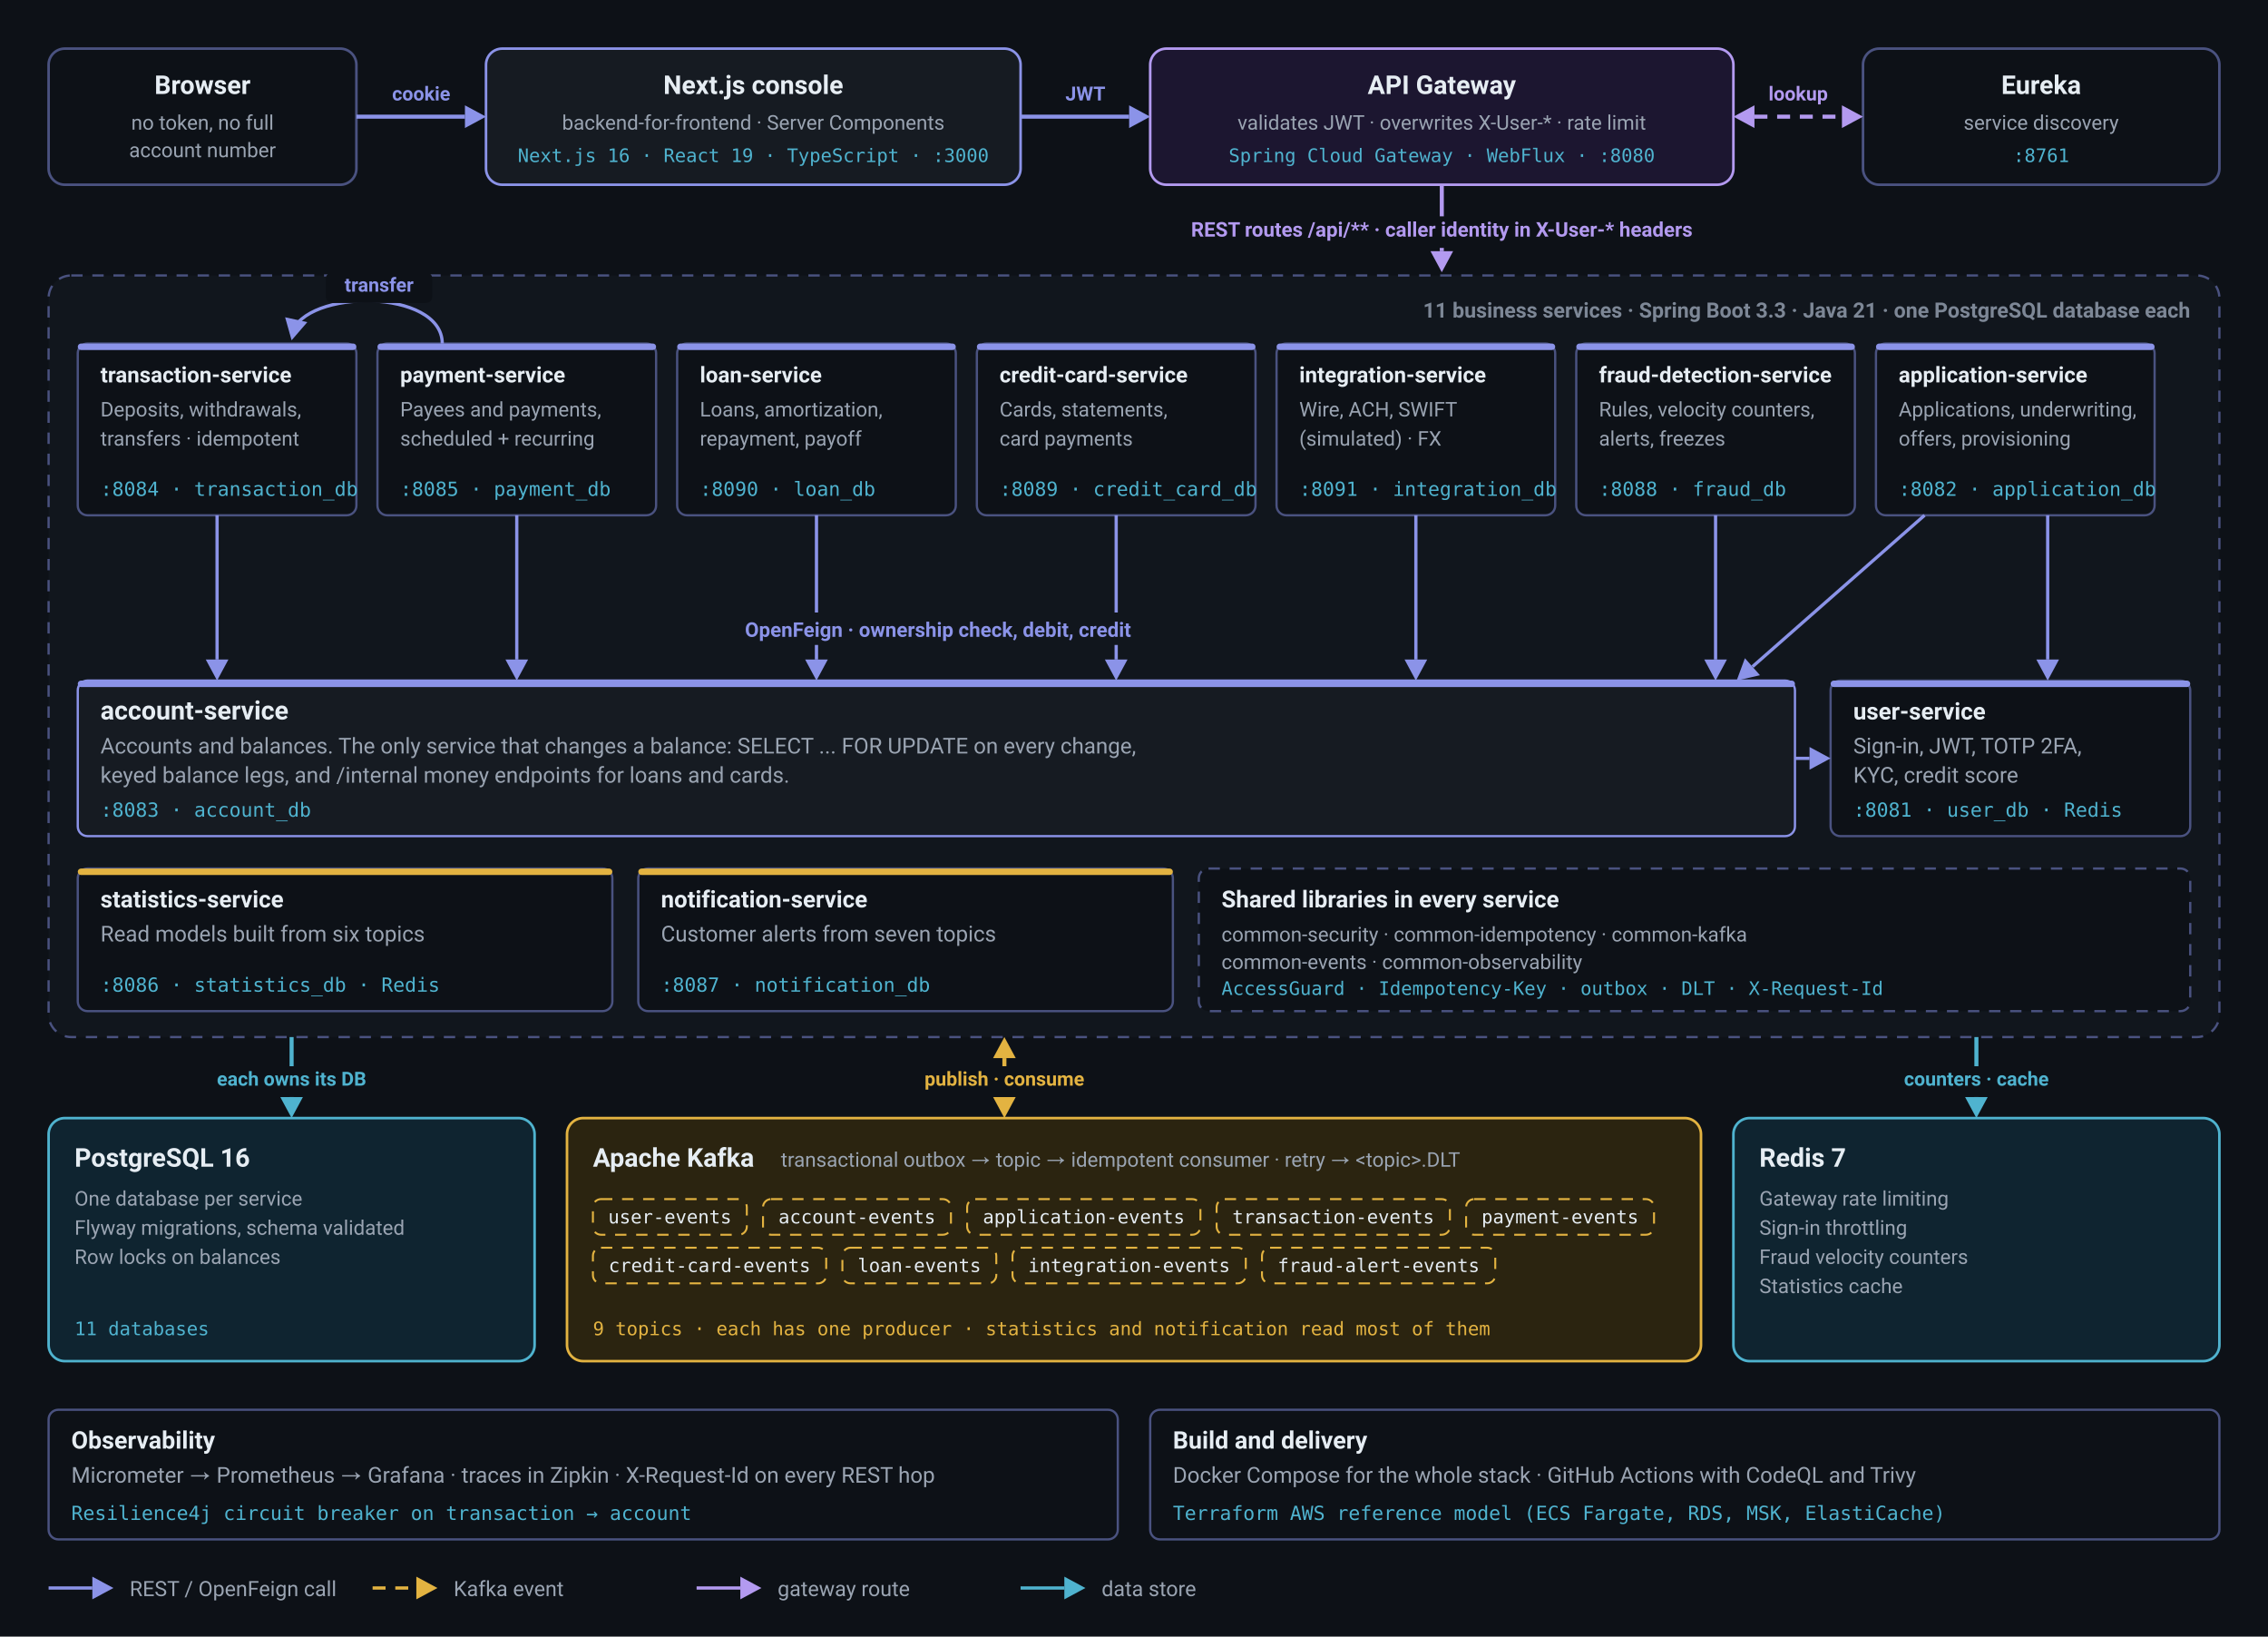
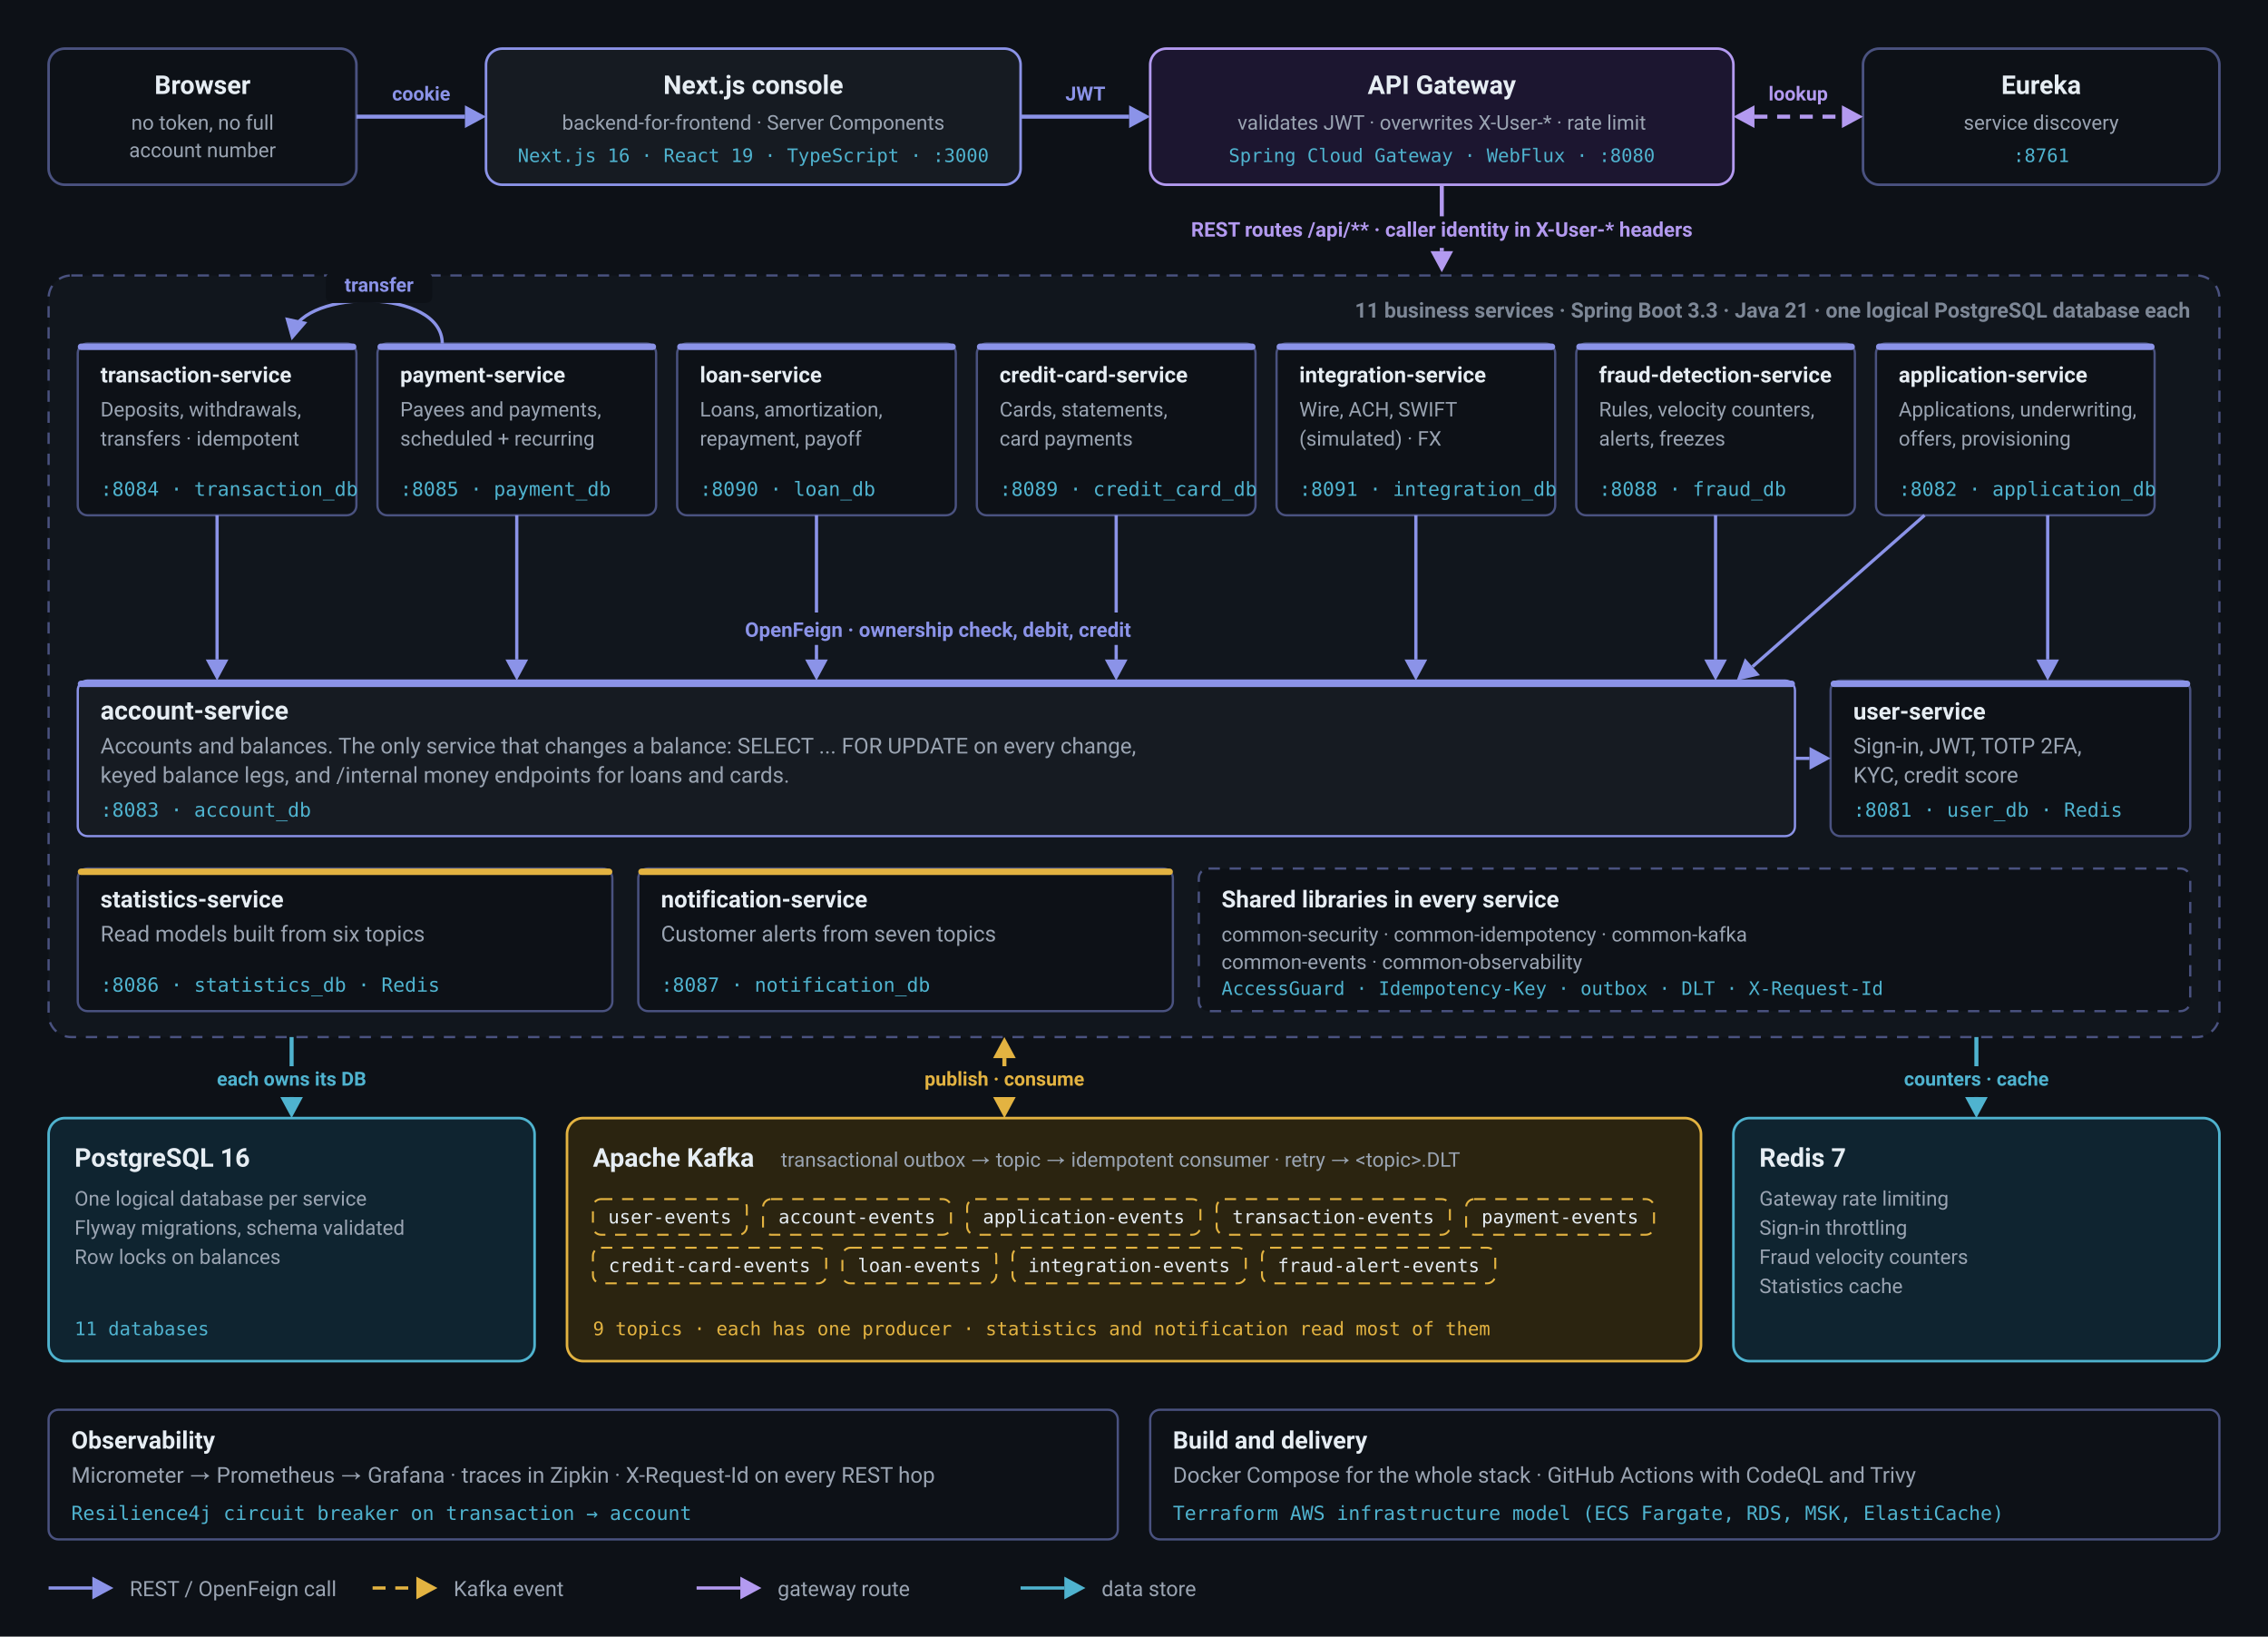
<svg xmlns="http://www.w3.org/2000/svg" viewBox="0 0 1400 1010" width="1400" height="1010" role="img" aria-label="Northbank architecture: browser, Next.js console, API gateway and Eureka; eleven Spring Boot services with their ports and databases, the OpenFeign calls into account-service and user-service, and the shared libraries; PostgreSQL with one database per service, Apache Kafka with its nine topics, Redis, observability, and build and delivery">
  <style>text{font-family:-apple-system,"Segoe UI",Roboto,Helvetica,Arial,sans-serif}</style>
  <rect width="1400" height="1010" fill="#0d1117" />
  <rect x="30" y="30" width="190" height="84" rx="10" fill="#0d1117" stroke="#4a5280" stroke-width="1.6" />
  <text x="125.0" y="58" font-size="16" font-weight="700" fill="#e6edf3" text-anchor="middle">Browser</text>
  <text x="125.0" y="80" font-size="12.5" font-weight="400" fill="#9aa4b2" text-anchor="middle">no token, no full</text>
  <text x="125.0" y="97" font-size="12.5" font-weight="400" fill="#9aa4b2" text-anchor="middle">account number</text>
  <rect x="300" y="30" width="330" height="84" rx="10" fill="#161b22" stroke="#8b93e8" stroke-width="1.6" />
  <text x="465.0" y="58" font-size="16" font-weight="700" fill="#e6edf3" text-anchor="middle">Next.js console</text>
  <text x="465.0" y="80" font-size="12.5" font-weight="400" fill="#9aa4b2" text-anchor="middle">backend-for-frontend · Server Components</text>
  <text x="465.0" y="100" font-size="11.5" font-weight="400" fill="#4fb3cf" text-anchor="middle" style="font-family:ui-monospace,SFMono-Regular,Consolas,Menlo,monospace">Next.js 16 · React 19 · TypeScript · :3000</text>
  <rect x="710" y="30" width="360" height="84" rx="10" fill="#1c1630" stroke="#b39af0" stroke-width="1.6" />
  <text x="890.0" y="58" font-size="16" font-weight="700" fill="#e6edf3" text-anchor="middle">API Gateway</text>
  <text x="890.0" y="80" font-size="12.5" font-weight="400" fill="#9aa4b2" text-anchor="middle">validates JWT · overwrites X-User-* · rate limit</text>
  <text x="890.0" y="100" font-size="11.5" font-weight="400" fill="#4fb3cf" text-anchor="middle" style="font-family:ui-monospace,SFMono-Regular,Consolas,Menlo,monospace">Spring Cloud Gateway · WebFlux · :8080</text>
  <rect x="1150" y="30" width="220" height="84" rx="10" fill="#0d1117" stroke="#4a5280" stroke-width="1.6" />
  <text x="1260.0" y="58" font-size="16" font-weight="700" fill="#e6edf3" text-anchor="middle">Eureka</text>
  <text x="1260.0" y="80" font-size="12.5" font-weight="400" fill="#9aa4b2" text-anchor="middle">service discovery</text>
  <text x="1260.0" y="100" font-size="11.5" font-weight="400" fill="#4fb3cf" text-anchor="middle" style="font-family:ui-monospace,SFMono-Regular,Consolas,Menlo,monospace">:8761</text>
  <path d="M300.0,72.0 L287.0,65.0 L287.0,79.0 z" fill="#8b93e8" />
  <path d="M220.0,72.0 L287.0,72.0" fill="none" stroke="#8b93e8" stroke-width="2.5" />
  <text x="260" y="62" font-size="12" font-weight="600" fill="#8b93e8" text-anchor="middle">cookie</text>
  <path d="M710.0,72.0 L697.0,65.0 L697.0,79.0 z" fill="#8b93e8" />
  <path d="M630.0,72.0 L697.0,72.0" fill="none" stroke="#8b93e8" stroke-width="2.5" />
  <text x="670" y="62" font-size="12" font-weight="600" fill="#8b93e8" text-anchor="middle">JWT</text>
  <path d="M1150.0,72.0 L1137.0,65.0 L1137.0,79.0 z" fill="#b39af0" />
  <path d="M1070.0,72.0 L1083.0,79.0 L1083.0,65.0 z" fill="#b39af0" />
  <path d="M1083.0,72.0 L1137.0,72.0" fill="none" stroke="#b39af0" stroke-width="2.5" stroke-dasharray="8 6" />
  <text x="1110" y="62" font-size="12" font-weight="600" fill="#b39af0" text-anchor="middle">lookup</text>
  <path d="M890.0,168.0 L897.0,155.0 L883.0,155.0 z" fill="#b39af0" />
  <path d="M890.0,114.0 L890.0,155.0" fill="none" stroke="#b39af0" stroke-width="2.5" />
  <rect x="684.5" y="133.5" width="411" height="19.5" rx="4" fill="#0d1117" stroke="none" stroke-width="0" />
  <text x="890" y="146" font-size="12.5" font-weight="600" fill="#b39af0" text-anchor="middle">REST routes /api/** · caller identity in X-User-* headers</text>
  <rect x="30" y="170" width="1340" height="470" rx="14" fill="#11161d" stroke="#4a5280" stroke-width="1.4" stroke-dasharray="7 6" />
-   <text x="1352" y="196" font-size="13" font-weight="600" fill="#7d8796" text-anchor="end">11 business services · Spring Boot 3.3 · Java 21 · one PostgreSQL database each</text>
+   <text x="1352" y="196" font-size="13" font-weight="600" fill="#7d8796" text-anchor="end">11 business services · Spring Boot 3.3 · Java 21 · one logical PostgreSQL database each</text>
  <rect x="48" y="212" width="172" height="106" rx="6" fill="#0d1117" stroke="#4a5280" stroke-width="1.4" />
  <rect x="48" y="212" width="172" height="4" rx="2" fill="#8b93e8" />
  <text x="62" y="236" font-size="13.5" font-weight="700" fill="#e6edf3" text-anchor="start">transaction-service</text>
  <text x="62" y="257" font-size="12.5" font-weight="400" fill="#9aa4b2" text-anchor="start">Deposits, withdrawals,</text>
  <text x="62" y="275" font-size="12.5" font-weight="400" fill="#9aa4b2" text-anchor="start">transfers · idempotent</text>
  <text x="62" y="306" font-size="12" font-weight="400" fill="#4fb3cf" text-anchor="start" style="font-family:ui-monospace,SFMono-Regular,Consolas,Menlo,monospace">:8084 · transaction_db</text>
  <rect x="233" y="212" width="172" height="106" rx="6" fill="#0d1117" stroke="#4a5280" stroke-width="1.4" />
  <rect x="233" y="212" width="172" height="4" rx="2" fill="#8b93e8" />
  <text x="247" y="236" font-size="13.5" font-weight="700" fill="#e6edf3" text-anchor="start">payment-service</text>
  <text x="247" y="257" font-size="12.5" font-weight="400" fill="#9aa4b2" text-anchor="start">Payees and payments,</text>
  <text x="247" y="275" font-size="12.5" font-weight="400" fill="#9aa4b2" text-anchor="start">scheduled + recurring</text>
  <text x="247" y="306" font-size="12" font-weight="400" fill="#4fb3cf" text-anchor="start" style="font-family:ui-monospace,SFMono-Regular,Consolas,Menlo,monospace">:8085 · payment_db</text>
  <rect x="418" y="212" width="172" height="106" rx="6" fill="#0d1117" stroke="#4a5280" stroke-width="1.4" />
  <rect x="418" y="212" width="172" height="4" rx="2" fill="#8b93e8" />
  <text x="432" y="236" font-size="13.5" font-weight="700" fill="#e6edf3" text-anchor="start">loan-service</text>
  <text x="432" y="257" font-size="12.5" font-weight="400" fill="#9aa4b2" text-anchor="start">Loans, amortization,</text>
  <text x="432" y="275" font-size="12.5" font-weight="400" fill="#9aa4b2" text-anchor="start">repayment, payoff</text>
  <text x="432" y="306" font-size="12" font-weight="400" fill="#4fb3cf" text-anchor="start" style="font-family:ui-monospace,SFMono-Regular,Consolas,Menlo,monospace">:8090 · loan_db</text>
  <rect x="603" y="212" width="172" height="106" rx="6" fill="#0d1117" stroke="#4a5280" stroke-width="1.4" />
  <rect x="603" y="212" width="172" height="4" rx="2" fill="#8b93e8" />
  <text x="617" y="236" font-size="13.5" font-weight="700" fill="#e6edf3" text-anchor="start">credit-card-service</text>
  <text x="617" y="257" font-size="12.5" font-weight="400" fill="#9aa4b2" text-anchor="start">Cards, statements,</text>
  <text x="617" y="275" font-size="12.5" font-weight="400" fill="#9aa4b2" text-anchor="start">card payments</text>
  <text x="617" y="306" font-size="12" font-weight="400" fill="#4fb3cf" text-anchor="start" style="font-family:ui-monospace,SFMono-Regular,Consolas,Menlo,monospace">:8089 · credit_card_db</text>
  <rect x="788" y="212" width="172" height="106" rx="6" fill="#0d1117" stroke="#4a5280" stroke-width="1.4" />
  <rect x="788" y="212" width="172" height="4" rx="2" fill="#8b93e8" />
  <text x="802" y="236" font-size="13.5" font-weight="700" fill="#e6edf3" text-anchor="start">integration-service</text>
  <text x="802" y="257" font-size="12.5" font-weight="400" fill="#9aa4b2" text-anchor="start">Wire, ACH, SWIFT</text>
  <text x="802" y="275" font-size="12.5" font-weight="400" fill="#9aa4b2" text-anchor="start">(simulated) · FX</text>
  <text x="802" y="306" font-size="12" font-weight="400" fill="#4fb3cf" text-anchor="start" style="font-family:ui-monospace,SFMono-Regular,Consolas,Menlo,monospace">:8091 · integration_db</text>
  <rect x="973" y="212" width="172" height="106" rx="6" fill="#0d1117" stroke="#4a5280" stroke-width="1.4" />
  <rect x="973" y="212" width="172" height="4" rx="2" fill="#8b93e8" />
  <text x="987" y="236" font-size="13.5" font-weight="700" fill="#e6edf3" text-anchor="start">fraud-detection-service</text>
  <text x="987" y="257" font-size="12.5" font-weight="400" fill="#9aa4b2" text-anchor="start">Rules, velocity counters,</text>
  <text x="987" y="275" font-size="12.5" font-weight="400" fill="#9aa4b2" text-anchor="start">alerts, freezes</text>
  <text x="987" y="306" font-size="12" font-weight="400" fill="#4fb3cf" text-anchor="start" style="font-family:ui-monospace,SFMono-Regular,Consolas,Menlo,monospace">:8088 · fraud_db</text>
  <rect x="1158" y="212" width="172" height="106" rx="6" fill="#0d1117" stroke="#4a5280" stroke-width="1.4" />
  <rect x="1158" y="212" width="172" height="4" rx="2" fill="#8b93e8" />
  <text x="1172" y="236" font-size="13.5" font-weight="700" fill="#e6edf3" text-anchor="start">application-service</text>
  <text x="1172" y="257" font-size="12.5" font-weight="400" fill="#9aa4b2" text-anchor="start">Applications, underwriting,</text>
  <text x="1172" y="275" font-size="12.5" font-weight="400" fill="#9aa4b2" text-anchor="start">offers, provisioning</text>
  <text x="1172" y="306" font-size="12" font-weight="400" fill="#4fb3cf" text-anchor="start" style="font-family:ui-monospace,SFMono-Regular,Consolas,Menlo,monospace">:8082 · application_db</text>
  <path d="M273,212 C273,178 188,178 180,206" fill="none" stroke="#8b93e8" stroke-width="2" />
  <path d="M180.0,210.0 L189.7,198.8 L176.0,195.8 z" fill="#8b93e8" />
  <rect x="201.12" y="168" width="65.76" height="19" rx="4" fill="#0d1117" stroke="none" stroke-width="0" />
  <text x="234" y="180" font-size="12" font-weight="600" fill="#8b93e8" text-anchor="middle">transfer</text>
  <rect x="48" y="420" width="1060" height="96" rx="6" fill="#161b22" stroke="#8b93e8" stroke-width="1.4" />
  <rect x="48" y="420" width="1060" height="4" rx="2" fill="#8b93e8" />
  <text x="62" y="444" font-size="16" font-weight="700" fill="#e6edf3" text-anchor="start">account-service</text>
  <text x="62" y="465" font-size="13.5" font-weight="400" fill="#9aa4b2" text-anchor="start">Accounts and balances. The only service that changes a balance: SELECT ... FOR UPDATE on every change,</text>
  <text x="62" y="483" font-size="13.5" font-weight="400" fill="#9aa4b2" text-anchor="start">keyed balance legs, and /internal money endpoints for loans and cards.</text>
  <text x="62" y="504" font-size="12" font-weight="400" fill="#4fb3cf" text-anchor="start" style="font-family:ui-monospace,SFMono-Regular,Consolas,Menlo,monospace">:8083 · account_db</text>
  <rect x="1130" y="420" width="222" height="96" rx="6" fill="#0d1117" stroke="#4a5280" stroke-width="1.4" />
  <rect x="1130" y="420" width="222" height="4" rx="2" fill="#8b93e8" />
  <text x="1144" y="444" font-size="14.5" font-weight="700" fill="#e6edf3" text-anchor="start">user-service</text>
  <text x="1144" y="465" font-size="13.5" font-weight="400" fill="#9aa4b2" text-anchor="start">Sign-in, JWT, TOTP 2FA,</text>
  <text x="1144" y="483" font-size="13.5" font-weight="400" fill="#9aa4b2" text-anchor="start">KYC, credit score</text>
  <text x="1144" y="504" font-size="12" font-weight="400" fill="#4fb3cf" text-anchor="start" style="font-family:ui-monospace,SFMono-Regular,Consolas,Menlo,monospace">:8081 · user_db · Redis</text>
  <path d="M134.0,420.0 L141.0,407.0 L127.0,407.0 z" fill="#8b93e8" />
  <path d="M134.0,318.0 L134.0,407.0" fill="none" stroke="#8b93e8" stroke-width="2" />
  <path d="M319.0,420.0 L326.0,407.0 L312.0,407.0 z" fill="#8b93e8" />
  <path d="M319.0,318.0 L319.0,407.0" fill="none" stroke="#8b93e8" stroke-width="2" />
  <path d="M504.0,420.0 L511.0,407.0 L497.0,407.0 z" fill="#8b93e8" />
  <path d="M504.0,318.0 L504.0,407.0" fill="none" stroke="#8b93e8" stroke-width="2" />
  <path d="M689.0,420.0 L696.0,407.0 L682.0,407.0 z" fill="#8b93e8" />
  <path d="M689.0,318.0 L689.0,407.0" fill="none" stroke="#8b93e8" stroke-width="2" />
  <path d="M874.0,420.0 L881.0,407.0 L867.0,407.0 z" fill="#8b93e8" />
  <path d="M874.0,318.0 L874.0,407.0" fill="none" stroke="#8b93e8" stroke-width="2" />
  <path d="M1059.0,420.0 L1066.0,407.0 L1052.0,407.0 z" fill="#8b93e8" />
  <path d="M1059.0,318.0 L1059.0,407.0" fill="none" stroke="#8b93e8" stroke-width="2" />
  <path d="M1072.0,420.0 L1086.4,416.7 L1077.1,406.2 z" fill="#8b93e8" />
  <path d="M1188.0,318.0 L1081.8,411.4" fill="none" stroke="#8b93e8" stroke-width="2" />
  <path d="M1264.0,420.0 L1271.0,407.0 L1257.0,407.0 z" fill="#8b93e8" />
  <path d="M1264.0,318.0 L1264.0,407.0" fill="none" stroke="#8b93e8" stroke-width="2" />
  <path d="M1130.0,468.0 L1117.0,461.0 L1117.0,475.0 z" fill="#8b93e8" />
  <path d="M1108.0,468.0 L1117.0,468.0" fill="none" stroke="#8b93e8" stroke-width="2" />
  <rect x="436" y="378" width="286" height="20" rx="4" fill="#11161d" stroke="none" stroke-width="2" />
  <text x="579" y="393" font-size="12.5" font-weight="600" fill="#8b93e8" text-anchor="middle">OpenFeign · ownership check, debit, credit</text>
  <rect x="48" y="536" width="330" height="88" rx="6" fill="#0d1117" stroke="#4a5280" stroke-width="1.4" />
  <rect x="48" y="536" width="330" height="4" rx="2" fill="#e3b341" />
  <text x="62" y="560" font-size="14.5" font-weight="700" fill="#e6edf3" text-anchor="start">statistics-service</text>
  <text x="62" y="581" font-size="13.5" font-weight="400" fill="#9aa4b2" text-anchor="start">Read models built from six topics</text>
  <text x="62" y="612" font-size="12" font-weight="400" fill="#4fb3cf" text-anchor="start" style="font-family:ui-monospace,SFMono-Regular,Consolas,Menlo,monospace">:8086 · statistics_db · Redis</text>
  <rect x="394" y="536" width="330" height="88" rx="6" fill="#0d1117" stroke="#4a5280" stroke-width="1.4" />
  <rect x="394" y="536" width="330" height="4" rx="2" fill="#e3b341" />
  <text x="408" y="560" font-size="14.5" font-weight="700" fill="#e6edf3" text-anchor="start">notification-service</text>
  <text x="408" y="581" font-size="13.5" font-weight="400" fill="#9aa4b2" text-anchor="start">Customer alerts from seven topics</text>
  <text x="408" y="612" font-size="12" font-weight="400" fill="#4fb3cf" text-anchor="start" style="font-family:ui-monospace,SFMono-Regular,Consolas,Menlo,monospace">:8087 · notification_db</text>
  <rect x="740" y="536" width="612" height="88" rx="6" fill="#0d1117" stroke="#4a5280" stroke-width="1.4" stroke-dasharray="7 6" />
  <text x="754" y="560" font-size="14.5" font-weight="700" fill="#e6edf3" text-anchor="start">Shared libraries in every service</text>
  <text x="754" y="581" font-size="12.5" font-weight="400" fill="#9aa4b2" text-anchor="start">common-security · common-idempotency · common-kafka</text>
  <text x="754" y="598" font-size="12.5" font-weight="400" fill="#9aa4b2" text-anchor="start">common-events · common-observability</text>
  <text x="754" y="614" font-size="11.5" font-weight="400" fill="#4fb3cf" text-anchor="start" style="font-family:ui-monospace,SFMono-Regular,Consolas,Menlo,monospace">AccessGuard · Idempotency-Key · outbox · DLT · X-Request-Id</text>
  <path d="M180.0,690.0 L187.0,677.0 L173.0,677.0 z" fill="#4fb3cf" />
  <path d="M180.0,640.0 L180.0,677.0" fill="none" stroke="#4fb3cf" stroke-width="2.5" />
  <rect x="120.24" y="658" width="119.52" height="19" rx="4" fill="#0d1117" stroke="none" stroke-width="0" />
  <text x="180" y="670" font-size="12" font-weight="600" fill="#4fb3cf" text-anchor="middle">each owns its DB</text>
  <path d="M620.0,690.0 L627.0,677.0 L613.0,677.0 z" fill="#e3b341" />
  <path d="M620.0,640.0 L613.0,653.0 L627.0,653.0 z" fill="#e3b341" />
  <path d="M620.0,653.0 L620.0,677.0" fill="none" stroke="#e3b341" stroke-width="2.5" stroke-dasharray="8 6" />
  <rect x="556.88" y="658" width="126.24" height="19" rx="4" fill="#0d1117" stroke="none" stroke-width="0" />
  <text x="620" y="670" font-size="12" font-weight="600" fill="#e3b341" text-anchor="middle">publish · consume</text>
  <path d="M1220.0,690.0 L1227.0,677.0 L1213.0,677.0 z" fill="#4fb3cf" />
  <path d="M1220.0,640.0 L1220.0,677.0" fill="none" stroke="#4fb3cf" stroke-width="2.5" />
  <rect x="1160.24" y="658" width="119.52" height="19" rx="4" fill="#0d1117" stroke="none" stroke-width="0" />
  <text x="1220" y="670" font-size="12" font-weight="600" fill="#4fb3cf" text-anchor="middle">counters · cache</text>
  <rect x="30" y="690" width="300" height="150" rx="10" fill="#0f2430" stroke="#4fb3cf" stroke-width="1.6" />
  <text x="46" y="720" font-size="16" font-weight="700" fill="#e6edf3" text-anchor="start">PostgreSQL 16</text>
-   <text x="46" y="744" font-size="12.5" font-weight="400" fill="#9aa4b2" text-anchor="start">One database per service</text>
+   <text x="46" y="744" font-size="12.5" font-weight="400" fill="#9aa4b2" text-anchor="start">One logical database per service</text>
  <text x="46" y="762" font-size="12.5" font-weight="400" fill="#9aa4b2" text-anchor="start">Flyway migrations, schema validated</text>
  <text x="46" y="780" font-size="12.5" font-weight="400" fill="#9aa4b2" text-anchor="start">Row locks on balances</text>
  <text x="46" y="824" font-size="11.5" font-weight="400" fill="#4fb3cf" text-anchor="start" style="font-family:ui-monospace,SFMono-Regular,Consolas,Menlo,monospace">11 databases</text>
  <rect x="350" y="690" width="700" height="150" rx="10" fill="#2b2410" stroke="#e3b341" stroke-width="1.6" />
  <text x="366" y="720" font-size="16" font-weight="700" fill="#e6edf3" text-anchor="start">Apache Kafka</text>
  <text x="482" y="720" font-size="12.5" font-weight="400" fill="#9aa4b2" text-anchor="start">transactional outbox → topic → idempotent consumer · retry → &lt;topic&gt;.DLT</text>
  <rect x="366" y="740" width="95.0" height="22" rx="5" fill="none" stroke="#e3b341" stroke-width="1.2" stroke-dasharray="7 6" />
  <text x="413.5" y="755" font-size="11.5" font-weight="400" fill="#e6edf3" text-anchor="middle" style="font-family:ui-monospace,SFMono-Regular,Consolas,Menlo,monospace">user-events</text>
  <rect x="471.0" y="740" width="116.0" height="22" rx="5" fill="none" stroke="#e3b341" stroke-width="1.2" stroke-dasharray="7 6" />
  <text x="529.0" y="755" font-size="11.5" font-weight="400" fill="#e6edf3" text-anchor="middle" style="font-family:ui-monospace,SFMono-Regular,Consolas,Menlo,monospace">account-events</text>
  <rect x="597.0" y="740" width="144.0" height="22" rx="5" fill="none" stroke="#e3b341" stroke-width="1.2" stroke-dasharray="7 6" />
  <text x="669.0" y="755" font-size="11.5" font-weight="400" fill="#e6edf3" text-anchor="middle" style="font-family:ui-monospace,SFMono-Regular,Consolas,Menlo,monospace">application-events</text>
  <rect x="751.0" y="740" width="144.0" height="22" rx="5" fill="none" stroke="#e3b341" stroke-width="1.2" stroke-dasharray="7 6" />
  <text x="823.0" y="755" font-size="11.5" font-weight="400" fill="#e6edf3" text-anchor="middle" style="font-family:ui-monospace,SFMono-Regular,Consolas,Menlo,monospace">transaction-events</text>
  <rect x="905.0" y="740" width="116.0" height="22" rx="5" fill="none" stroke="#e3b341" stroke-width="1.2" stroke-dasharray="7 6" />
  <text x="963.0" y="755" font-size="11.5" font-weight="400" fill="#e6edf3" text-anchor="middle" style="font-family:ui-monospace,SFMono-Regular,Consolas,Menlo,monospace">payment-events</text>
  <rect x="366" y="770" width="144.0" height="22" rx="5" fill="none" stroke="#e3b341" stroke-width="1.2" stroke-dasharray="7 6" />
  <text x="438.0" y="785" font-size="11.5" font-weight="400" fill="#e6edf3" text-anchor="middle" style="font-family:ui-monospace,SFMono-Regular,Consolas,Menlo,monospace">credit-card-events</text>
  <rect x="520.0" y="770" width="95.0" height="22" rx="5" fill="none" stroke="#e3b341" stroke-width="1.2" stroke-dasharray="7 6" />
  <text x="567.5" y="785" font-size="11.5" font-weight="400" fill="#e6edf3" text-anchor="middle" style="font-family:ui-monospace,SFMono-Regular,Consolas,Menlo,monospace">loan-events</text>
  <rect x="625.0" y="770" width="144.0" height="22" rx="5" fill="none" stroke="#e3b341" stroke-width="1.2" stroke-dasharray="7 6" />
  <text x="697.0" y="785" font-size="11.5" font-weight="400" fill="#e6edf3" text-anchor="middle" style="font-family:ui-monospace,SFMono-Regular,Consolas,Menlo,monospace">integration-events</text>
  <rect x="779.0" y="770" width="144.0" height="22" rx="5" fill="none" stroke="#e3b341" stroke-width="1.2" stroke-dasharray="7 6" />
  <text x="851.0" y="785" font-size="11.5" font-weight="400" fill="#e6edf3" text-anchor="middle" style="font-family:ui-monospace,SFMono-Regular,Consolas,Menlo,monospace">fraud-alert-events</text>
  <text x="366" y="824" font-size="11.5" font-weight="400" fill="#e3b341" text-anchor="start" style="font-family:ui-monospace,SFMono-Regular,Consolas,Menlo,monospace">9 topics · each has one producer · statistics and notification read most of them</text>
  <rect x="1070" y="690" width="300" height="150" rx="10" fill="#0f2430" stroke="#4fb3cf" stroke-width="1.6" />
  <text x="1086" y="720" font-size="16" font-weight="700" fill="#e6edf3" text-anchor="start">Redis 7</text>
  <text x="1086" y="744" font-size="12.5" font-weight="400" fill="#9aa4b2" text-anchor="start">Gateway rate limiting</text>
  <text x="1086" y="762" font-size="12.5" font-weight="400" fill="#9aa4b2" text-anchor="start">Sign-in throttling</text>
  <text x="1086" y="780" font-size="12.5" font-weight="400" fill="#9aa4b2" text-anchor="start">Fraud velocity counters</text>
  <text x="1086" y="798" font-size="12.5" font-weight="400" fill="#9aa4b2" text-anchor="start">Statistics cache</text>
  <rect x="30" y="870" width="660" height="80" rx="6" fill="#0d1117" stroke="#4a5280" stroke-width="1.4" />
  <text x="44" y="894" font-size="15" font-weight="700" fill="#e6edf3" text-anchor="start">Observability</text>
  <text x="44" y="915" font-size="13.5" font-weight="400" fill="#9aa4b2" text-anchor="start">Micrometer → Prometheus → Grafana · traces in Zipkin · X-Request-Id on every REST hop</text>
  <text x="44" y="938" font-size="12" font-weight="400" fill="#4fb3cf" text-anchor="start" style="font-family:ui-monospace,SFMono-Regular,Consolas,Menlo,monospace">Resilience4j circuit breaker on transaction → account</text>
  <rect x="710" y="870" width="660" height="80" rx="6" fill="#0d1117" stroke="#4a5280" stroke-width="1.4" />
  <text x="724" y="894" font-size="15" font-weight="700" fill="#e6edf3" text-anchor="start">Build and delivery</text>
  <text x="724" y="915" font-size="13.5" font-weight="400" fill="#9aa4b2" text-anchor="start">Docker Compose for the whole stack · GitHub Actions with CodeQL and Trivy</text>
-   <text x="724" y="938" font-size="12" font-weight="400" fill="#4fb3cf" text-anchor="start" style="font-family:ui-monospace,SFMono-Regular,Consolas,Menlo,monospace">Terraform AWS reference model (ECS Fargate, RDS, MSK, ElastiCache)</text>
+   <text x="724" y="938" font-size="12" font-weight="400" fill="#4fb3cf" text-anchor="start" style="font-family:ui-monospace,SFMono-Regular,Consolas,Menlo,monospace">Terraform AWS infrastructure model (ECS Fargate, RDS, MSK, ElastiCache)</text>
  <path d="M70.0,980.0 L57.0,973.0 L57.0,987.0 z" fill="#8b93e8" />
  <path d="M30.0,980.0 L57.0,980.0" fill="none" stroke="#8b93e8" stroke-width="2" />
  <text x="80" y="985" font-size="13" font-weight="400" fill="#9aa4b2" text-anchor="start">REST / OpenFeign call</text>
  <path d="M270.0,980.0 L257.0,973.0 L257.0,987.0 z" fill="#e3b341" />
  <path d="M230.0,980.0 L257.0,980.0" fill="none" stroke="#e3b341" stroke-width="2" stroke-dasharray="8 6" />
  <text x="280" y="985" font-size="13" font-weight="400" fill="#9aa4b2" text-anchor="start">Kafka event</text>
  <path d="M470.0,980.0 L457.0,973.0 L457.0,987.0 z" fill="#b39af0" />
  <path d="M430.0,980.0 L457.0,980.0" fill="none" stroke="#b39af0" stroke-width="2" />
  <text x="480" y="985" font-size="13" font-weight="400" fill="#9aa4b2" text-anchor="start">gateway route</text>
  <path d="M670.0,980.0 L657.0,973.0 L657.0,987.0 z" fill="#4fb3cf" />
  <path d="M630.0,980.0 L657.0,980.0" fill="none" stroke="#4fb3cf" stroke-width="2" />
  <text x="680" y="985" font-size="13" font-weight="400" fill="#9aa4b2" text-anchor="start">data store</text>
</svg>
